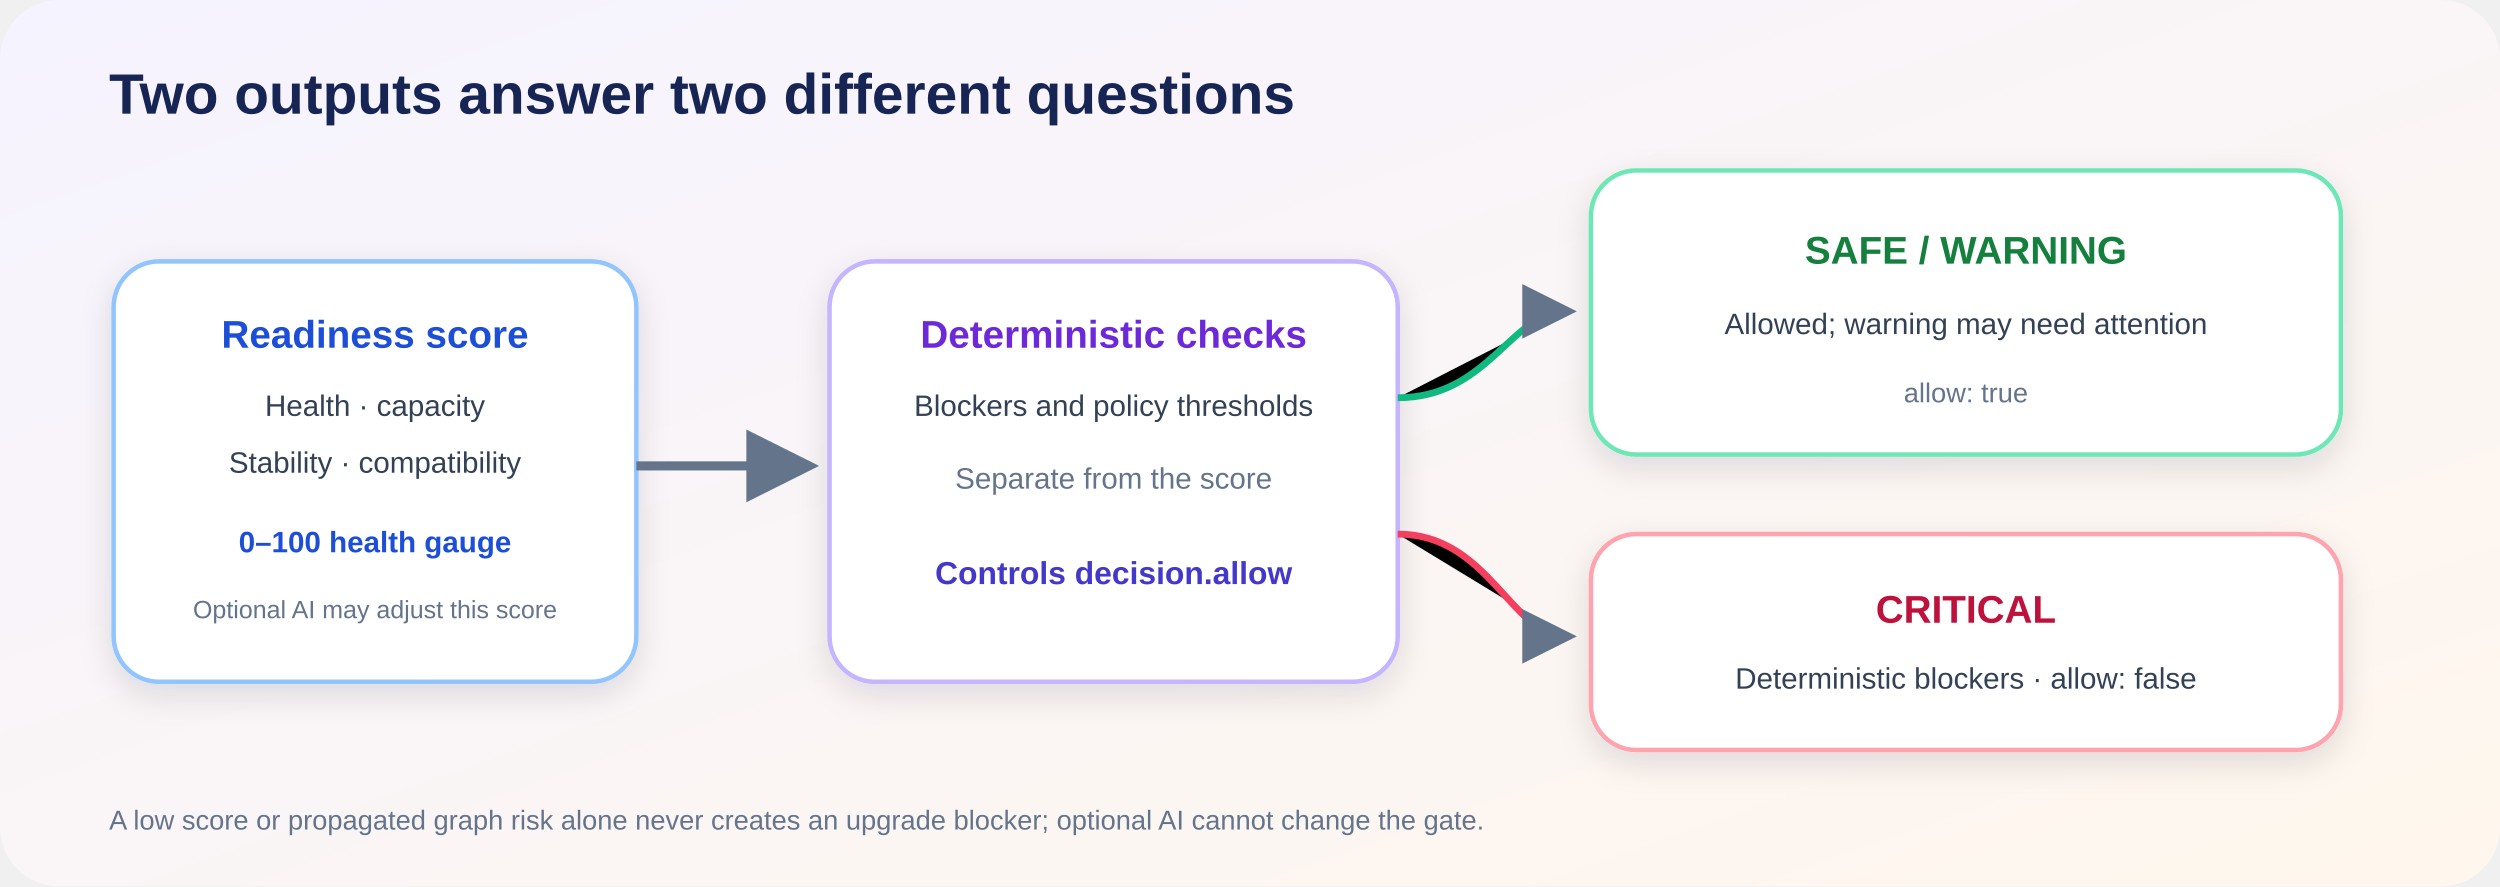
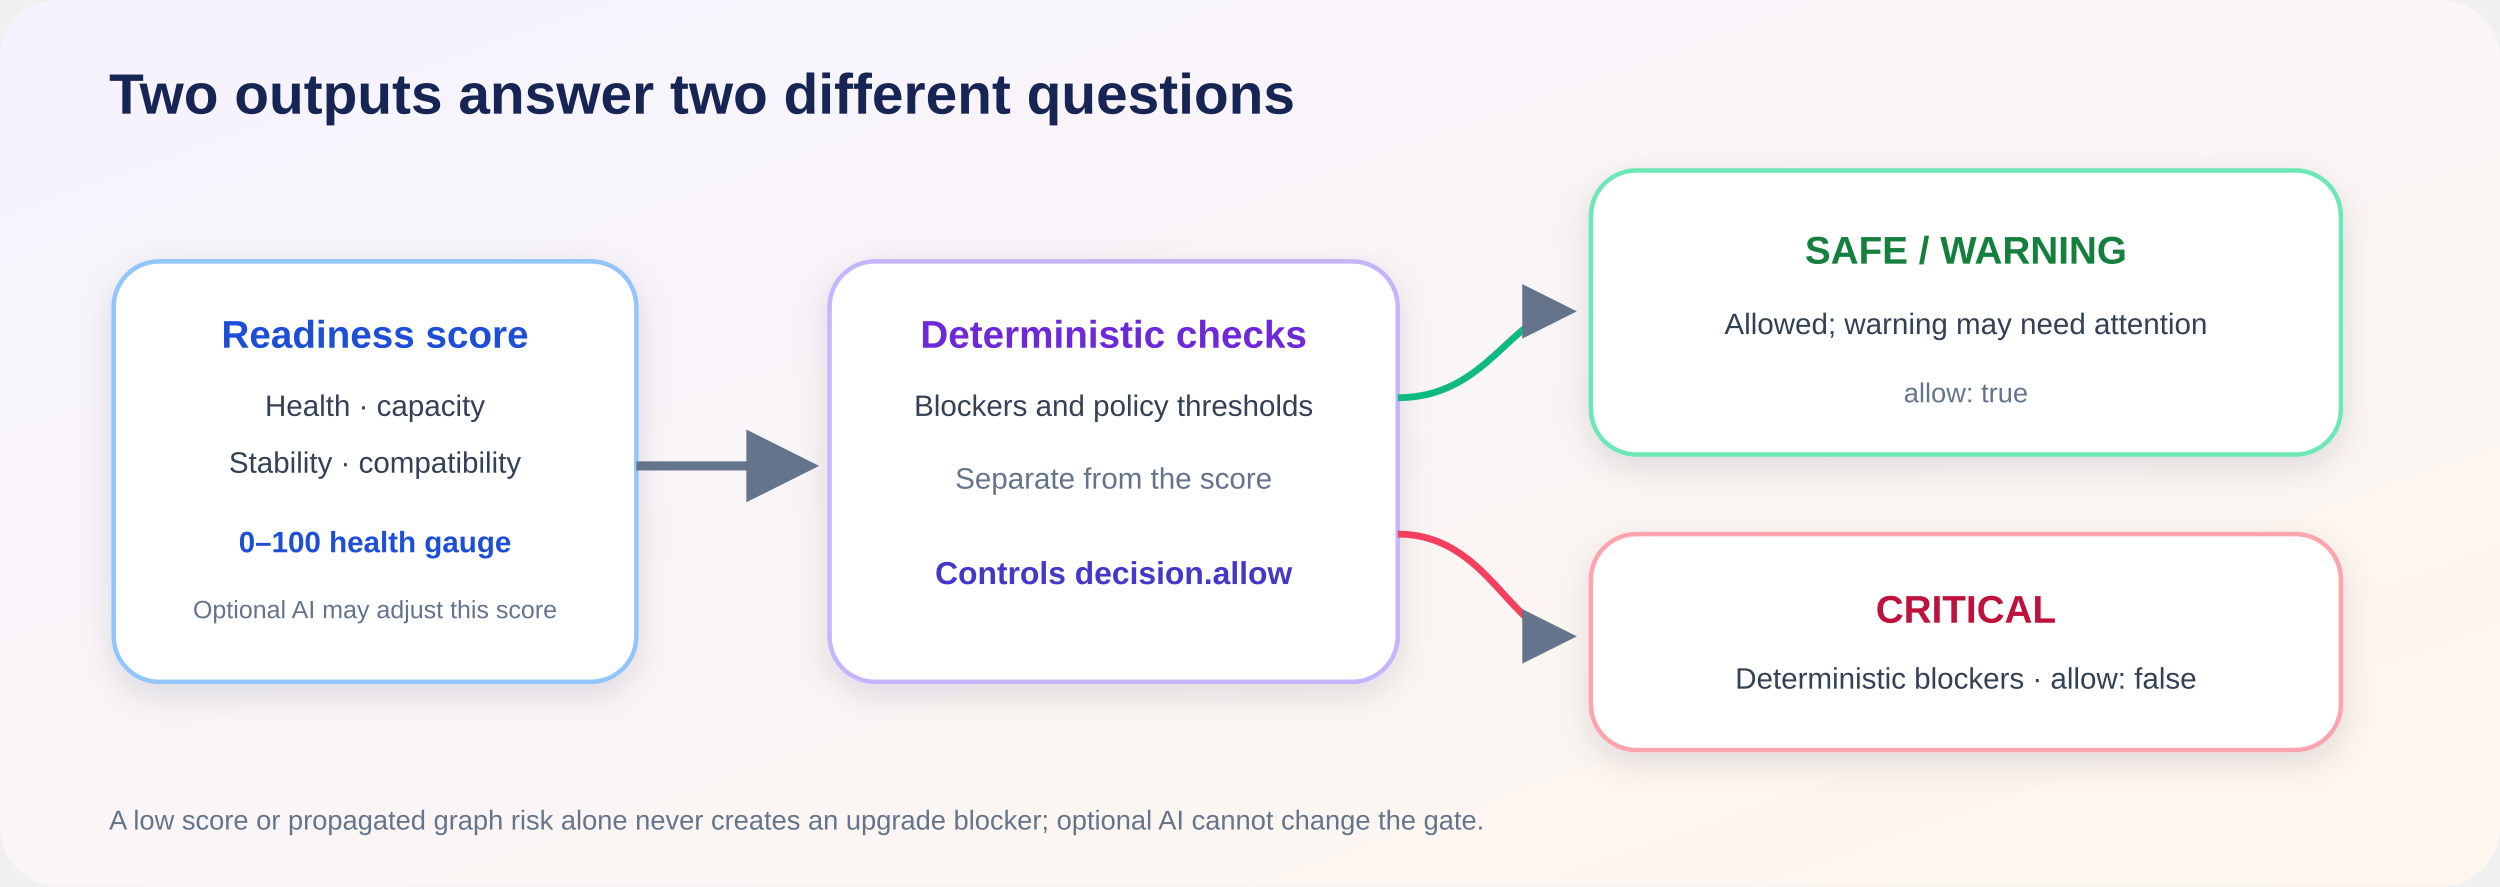
<svg xmlns="http://www.w3.org/2000/svg" width="1100" height="390" viewBox="0 0 1100 390" role="img" aria-labelledby="title desc">
  <defs>
    <linearGradient id="bg" x1="0" y1="0" x2="1" y2="1">
      <stop stop-color="#f5f3ff" />
      <stop offset="1" stop-color="#fff7ed" />
    </linearGradient>
    <marker id="a" viewBox="0 0 10 10" refX="8" refY="5" markerWidth="8" markerHeight="8" orient="auto">
      <path d="M0 0L10 5L0 10Z" fill="#64748b" />
    </marker>
    <filter id="s" x="-10%" y="-10%" width="120%" height="130%">
      <feDropShadow dx="0" dy="5" stdDeviation="7" flood-color="#1e293b" flood-opacity=".12" />
    </filter>
  </defs>
  <rect width="1100" height="390" rx="26" fill="url(#bg)" />
  <text x="48" y="50" font-family="Segoe UI,Arial,sans-serif" font-size="25" font-weight="700" fill="#172554">Two outputs answer two different questions</text>
  <g filter="url(#s)">
    <rect x="50" y="115" width="230" height="185" rx="20" fill="#fff" stroke="#93c5fd" stroke-width="2" />
    <rect x="365" y="115" width="250" height="185" rx="20" fill="#fff" stroke="#c4b5fd" stroke-width="2" />
    <rect x="700" y="75" width="330" height="125" rx="20" fill="#fff" stroke="#6ee7b7" stroke-width="2" />
    <rect x="700" y="235" width="330" height="95" rx="20" fill="#fff" stroke="#fda4af" stroke-width="2" />
  </g>
  <text x="165" y="153" text-anchor="middle" font-family="Segoe UI,Arial,sans-serif" font-size="17" font-weight="700" fill="#1d4ed8">Readiness score</text>
  <text x="165" y="183" text-anchor="middle" font-family="Segoe UI,Arial,sans-serif" font-size="13" fill="#334155">Health · capacity</text>
  <text x="165" y="208" text-anchor="middle" font-family="Segoe UI,Arial,sans-serif" font-size="13" fill="#334155">Stability · compatibility</text>
  <text x="165" y="243" text-anchor="middle" font-family="Segoe UI,Arial,sans-serif" font-size="13" font-weight="700" fill="#1d4ed8">0–100 health gauge</text>
  <text x="165" y="272" text-anchor="middle" font-family="Segoe UI,Arial,sans-serif" font-size="11" fill="#64748b">Optional AI may adjust this score</text>
  <text x="490" y="153" text-anchor="middle" font-family="Segoe UI,Arial,sans-serif" font-size="17" font-weight="700" fill="#6d28d9">Deterministic checks</text>
  <text x="490" y="183" text-anchor="middle" font-family="Segoe UI,Arial,sans-serif" font-size="13" fill="#334155">Blockers and policy thresholds</text>
  <text x="490" y="215" text-anchor="middle" font-family="Segoe UI,Arial,sans-serif" font-size="13" fill="#64748b">Separate from the score</text>
  <text x="490" y="257" text-anchor="middle" font-family="Segoe UI,Arial,sans-serif" font-size="14" font-weight="700" fill="#4338ca">Controls decision.allow</text>
  <text x="865" y="116" text-anchor="middle" font-family="Segoe UI,Arial,sans-serif" font-size="17" font-weight="700" fill="#15803d">SAFE / WARNING</text>
  <text x="865" y="147" text-anchor="middle" font-family="Segoe UI,Arial,sans-serif" font-size="13" fill="#334155">Allowed; warning may need attention</text>
  <text x="865" y="177" text-anchor="middle" font-family="Segoe UI,Arial,sans-serif" font-size="12" fill="#64748b">allow: true</text>
  <text x="865" y="274" text-anchor="middle" font-family="Segoe UI,Arial,sans-serif" font-size="17" font-weight="700" fill="#be123c">CRITICAL</text>
  <text x="865" y="303" text-anchor="middle" font-family="Segoe UI,Arial,sans-serif" font-size="13" fill="#334155">Deterministic blockers · allow: false</text>
-   <path d="M280 205H354" stroke="#64748b" stroke-width="4" marker-end="url(#a)" />
-   <path d="M615 175C655 175 665 137 689 137" stroke="#10b981" stroke-width="3" marker-end="url(#a)" />
-   <path d="M615 235C655 235 665 280 689 280" stroke="#f43f5e" stroke-width="3" marker-end="url(#a)" />
+   <path fill="none" d="M280 205H354" stroke="#64748b" stroke-width="4" marker-end="url(#a)" />
+   <path fill="none" d="M615 175C655 175 665 137 689 137" stroke="#10b981" stroke-width="3" marker-end="url(#a)" />
+   <path fill="none" d="M615 235C655 235 665 280 689 280" stroke="#f43f5e" stroke-width="3" marker-end="url(#a)" />
  <text x="48" y="365" font-family="Segoe UI,Arial,sans-serif" font-size="12" fill="#64748b">A low score or propagated graph risk alone never creates an upgrade blocker; optional AI cannot change the gate.</text>
</svg>
